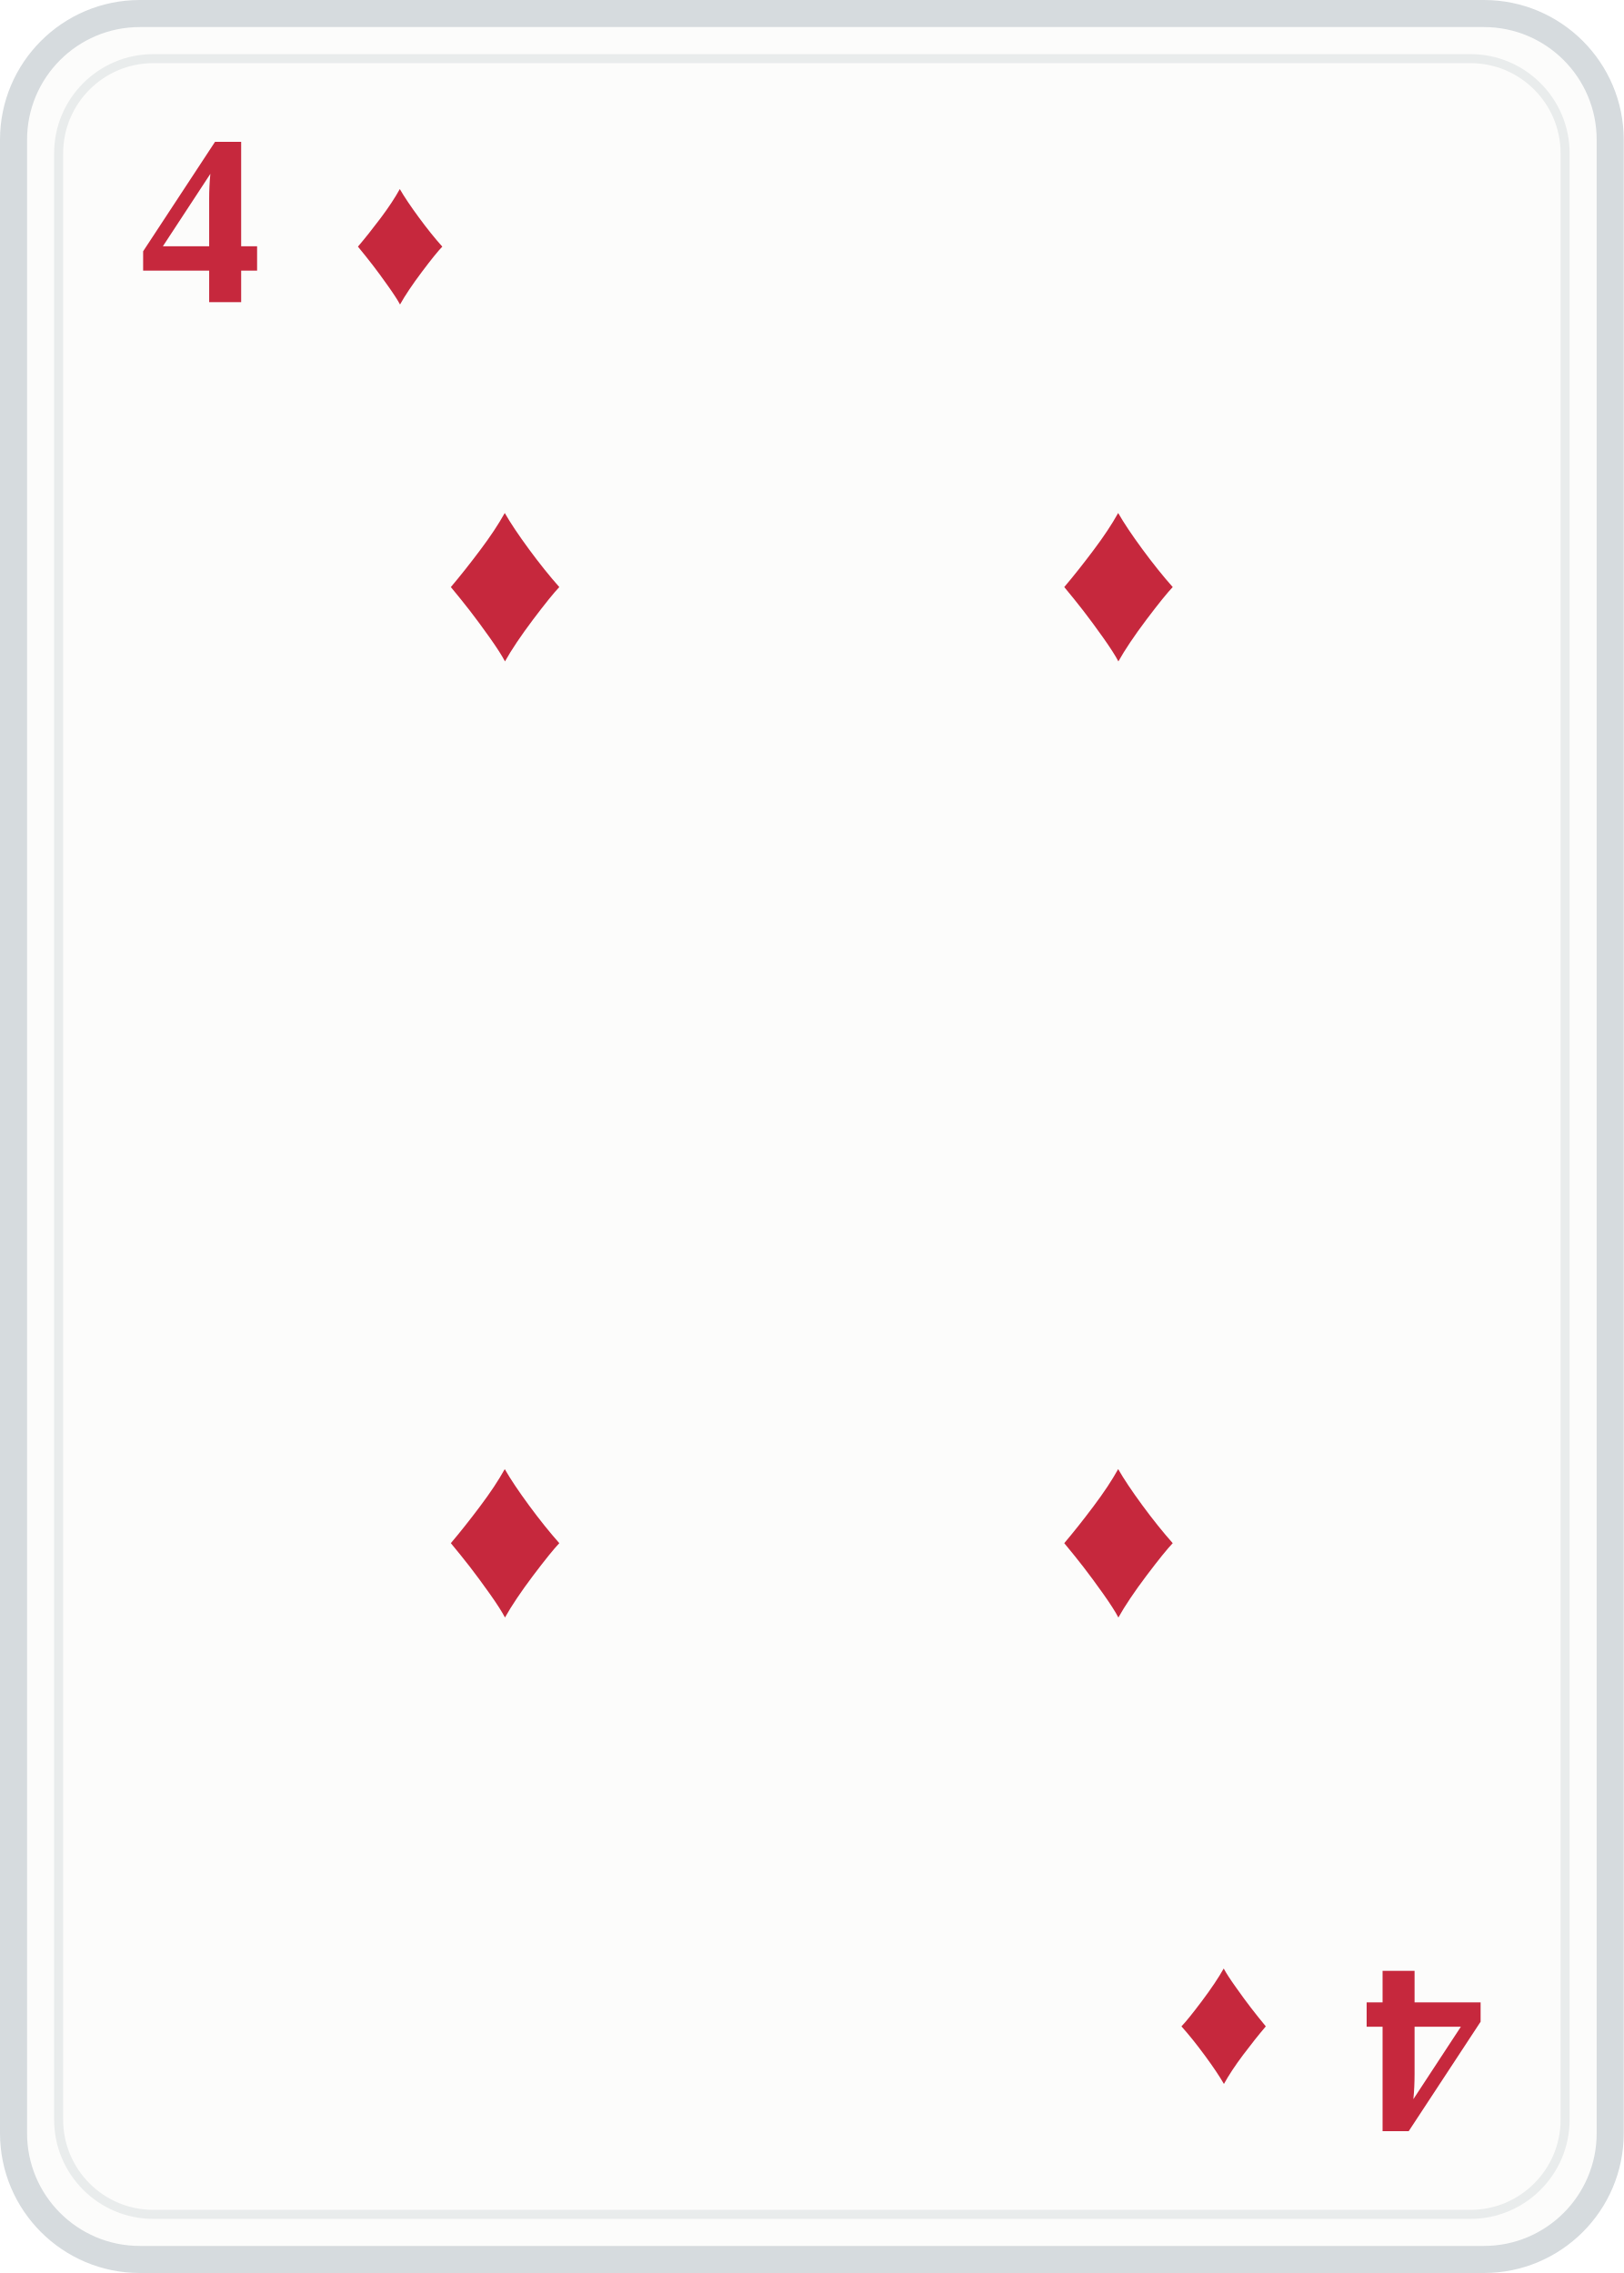
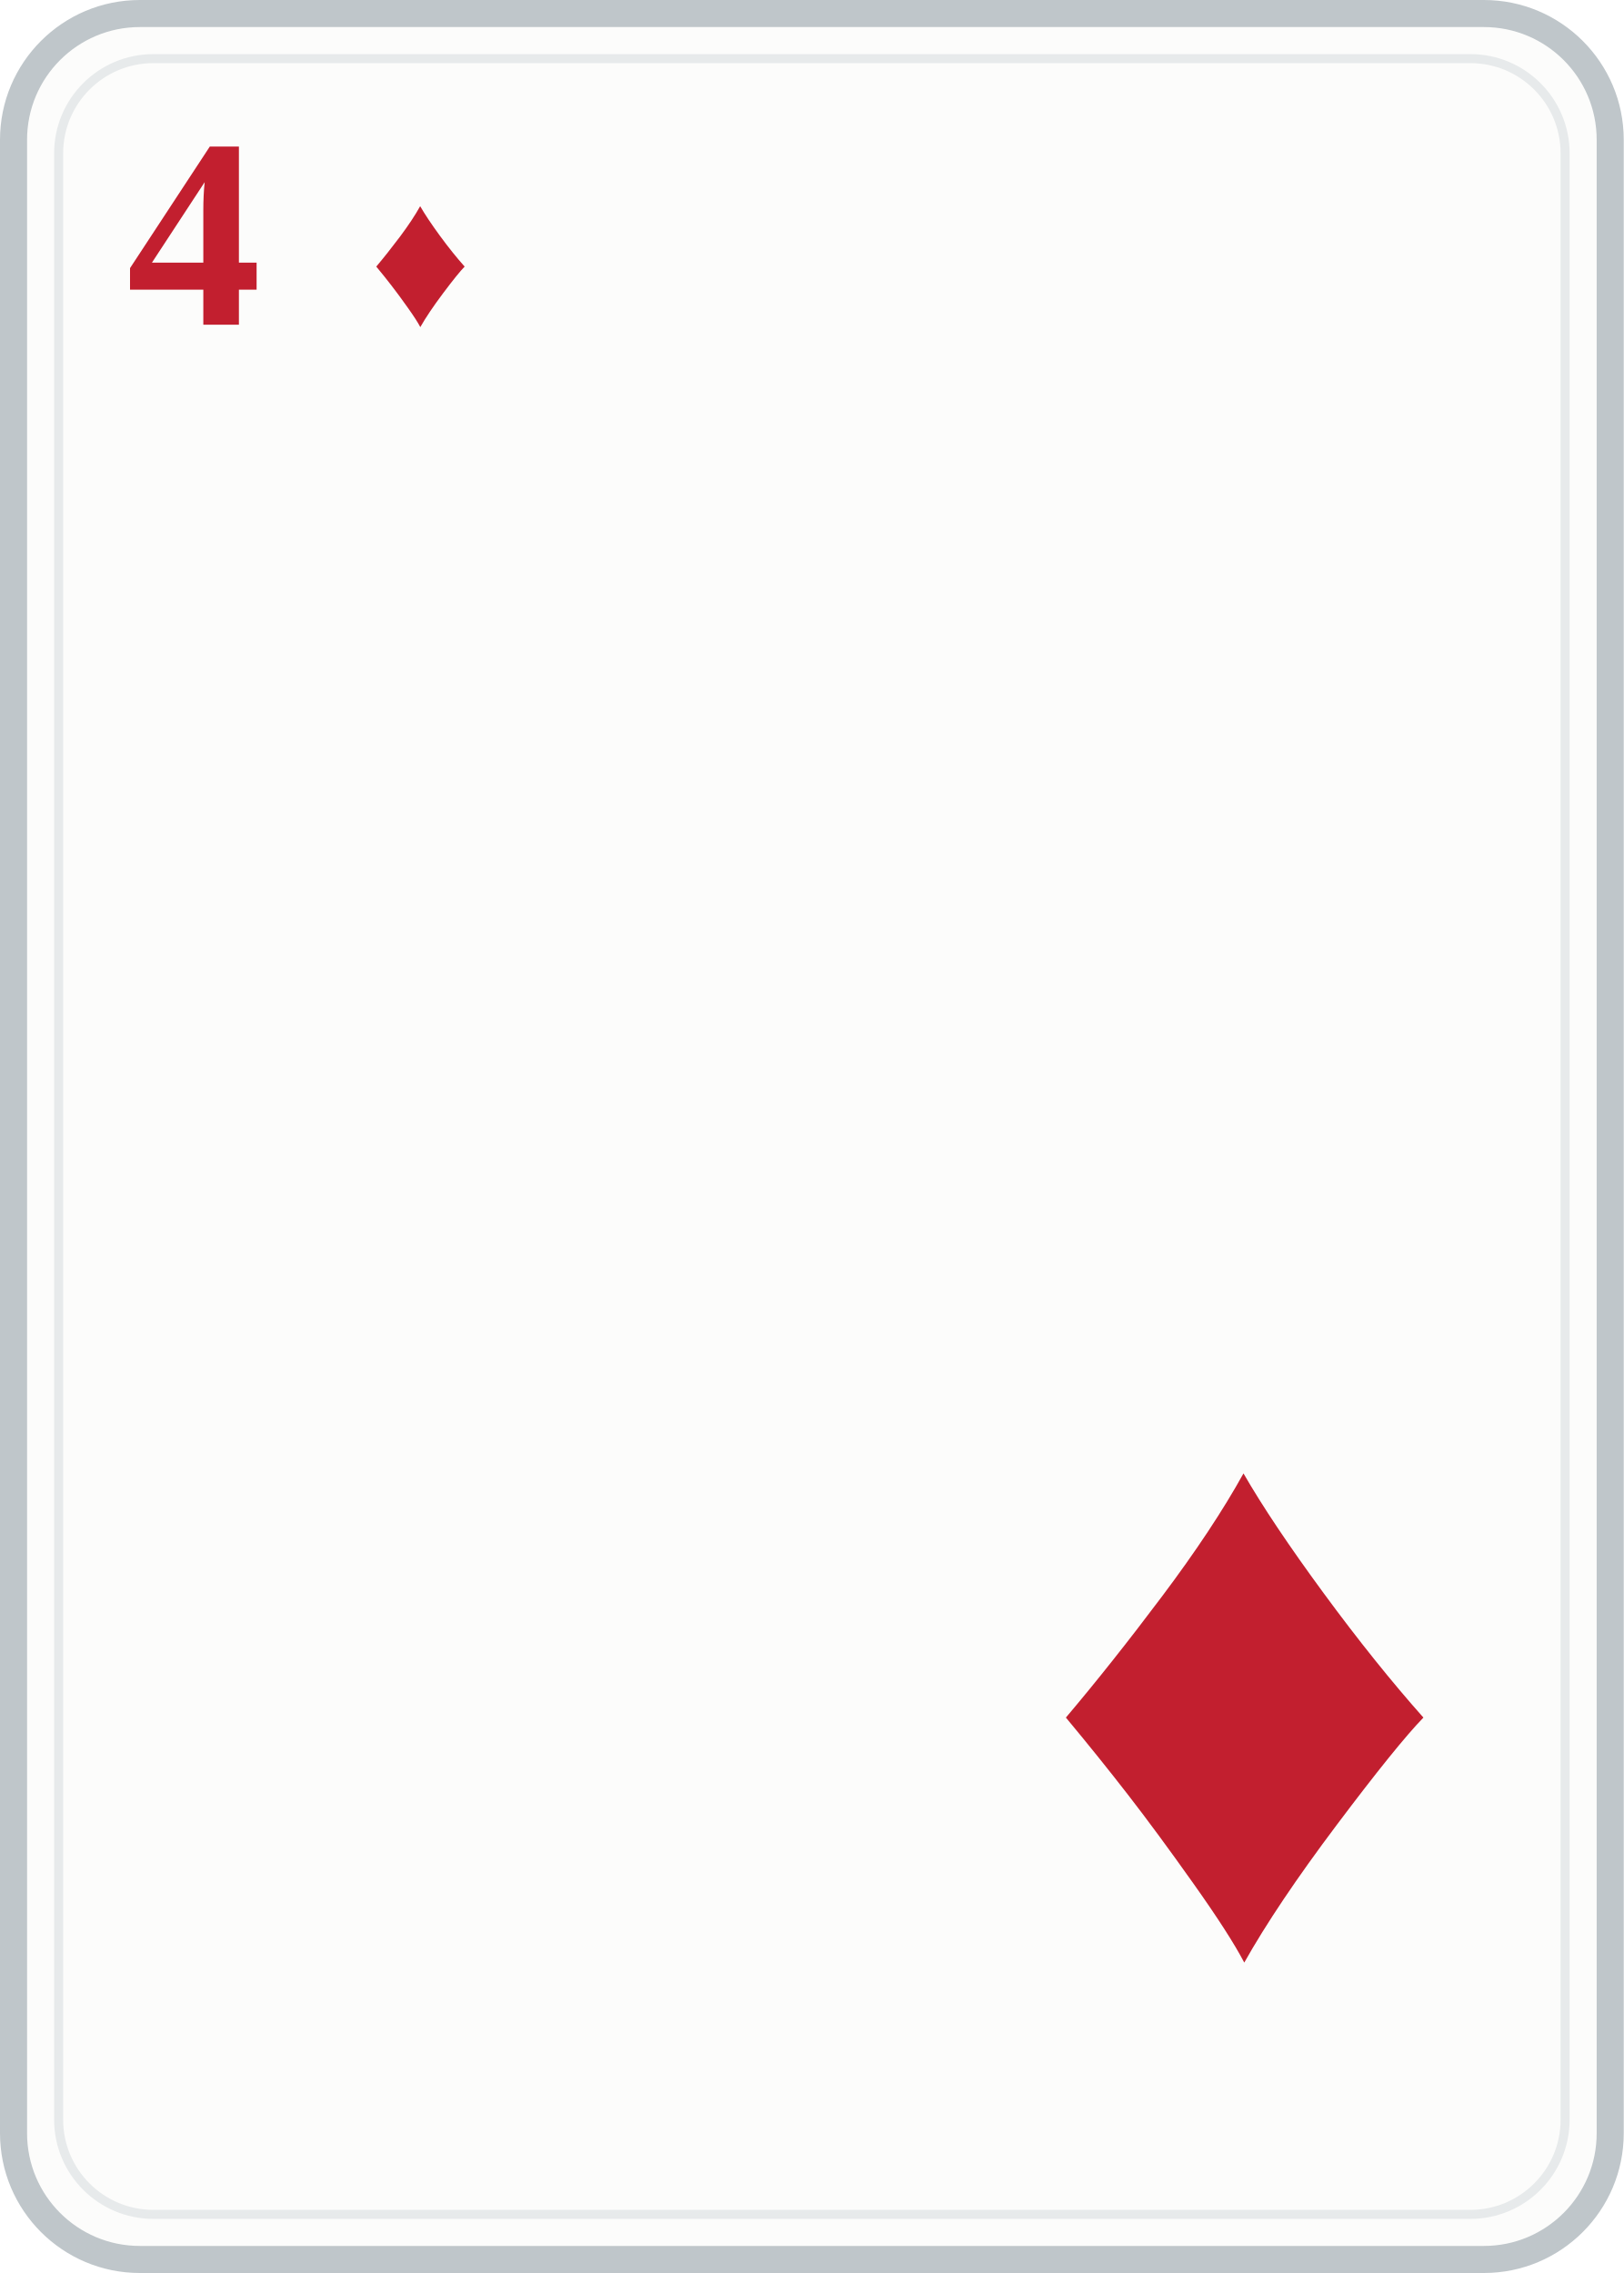
<svg xmlns="http://www.w3.org/2000/svg" width="360" height="504" viewBox="0 0 360 504" fill="none">
-   <rect x="3" y="3" width="354" height="498" rx="28" fill="#FCFCFB" stroke="#D6DBDE" stroke-width="6" />
-   <rect x="13" y="13" width="334" height="478" rx="21" stroke="#E9ECEC" stroke-width="2" />
-   <g fill="#c6283d" font-family="Georgia, 'Times New Roman', serif">
-     <text x="31" y="67" font-size="54" font-weight="700">4</text>
-     <text x="78" y="67" font-size="42" font-weight="700">♦</text>
-     <text x="112" y="146" text-anchor="middle" class="pip">♦</text>
-     <text x="248" y="146" text-anchor="middle" class="pip">♦</text>
-     <text x="112" y="358" text-anchor="middle" class="pip">♦</text>
-     <text x="248" y="358" text-anchor="middle" class="pip">♦</text>
+   <rect x="3" y="3" width="354" height="498" rx="28" fill="#FCFCFB" stroke="#BFC6CA" stroke-width="6" />
+   <rect x="13" y="13" width="334" height="478" rx="21" stroke="#E7EAEB" stroke-width="2" />
+   <g fill="#c21f2f" font-family="Georgia, 'Times New Roman', serif" font-weight="700">
+     <text x="28" y="72" font-size="60">4</text>
+     <text x="82" y="72" font-size="44">♦</text>
+     <text x="276" y="433" text-anchor="middle" font-size="178">♦</text>
  </g>
-   <g transform="rotate(180 180 252)" fill="#c6283d" font-family="Georgia, 'Times New Roman', serif">
-     <text x="31" y="67" font-size="54" font-weight="700">4</text>
-     <text x="78" y="67" font-size="42" font-weight="700">♦</text>
-   </g>
-   <style>.pip{font-size:54px;font-weight:700}.face-suit{font-size:142px;font-weight:700}</style>
</svg>
